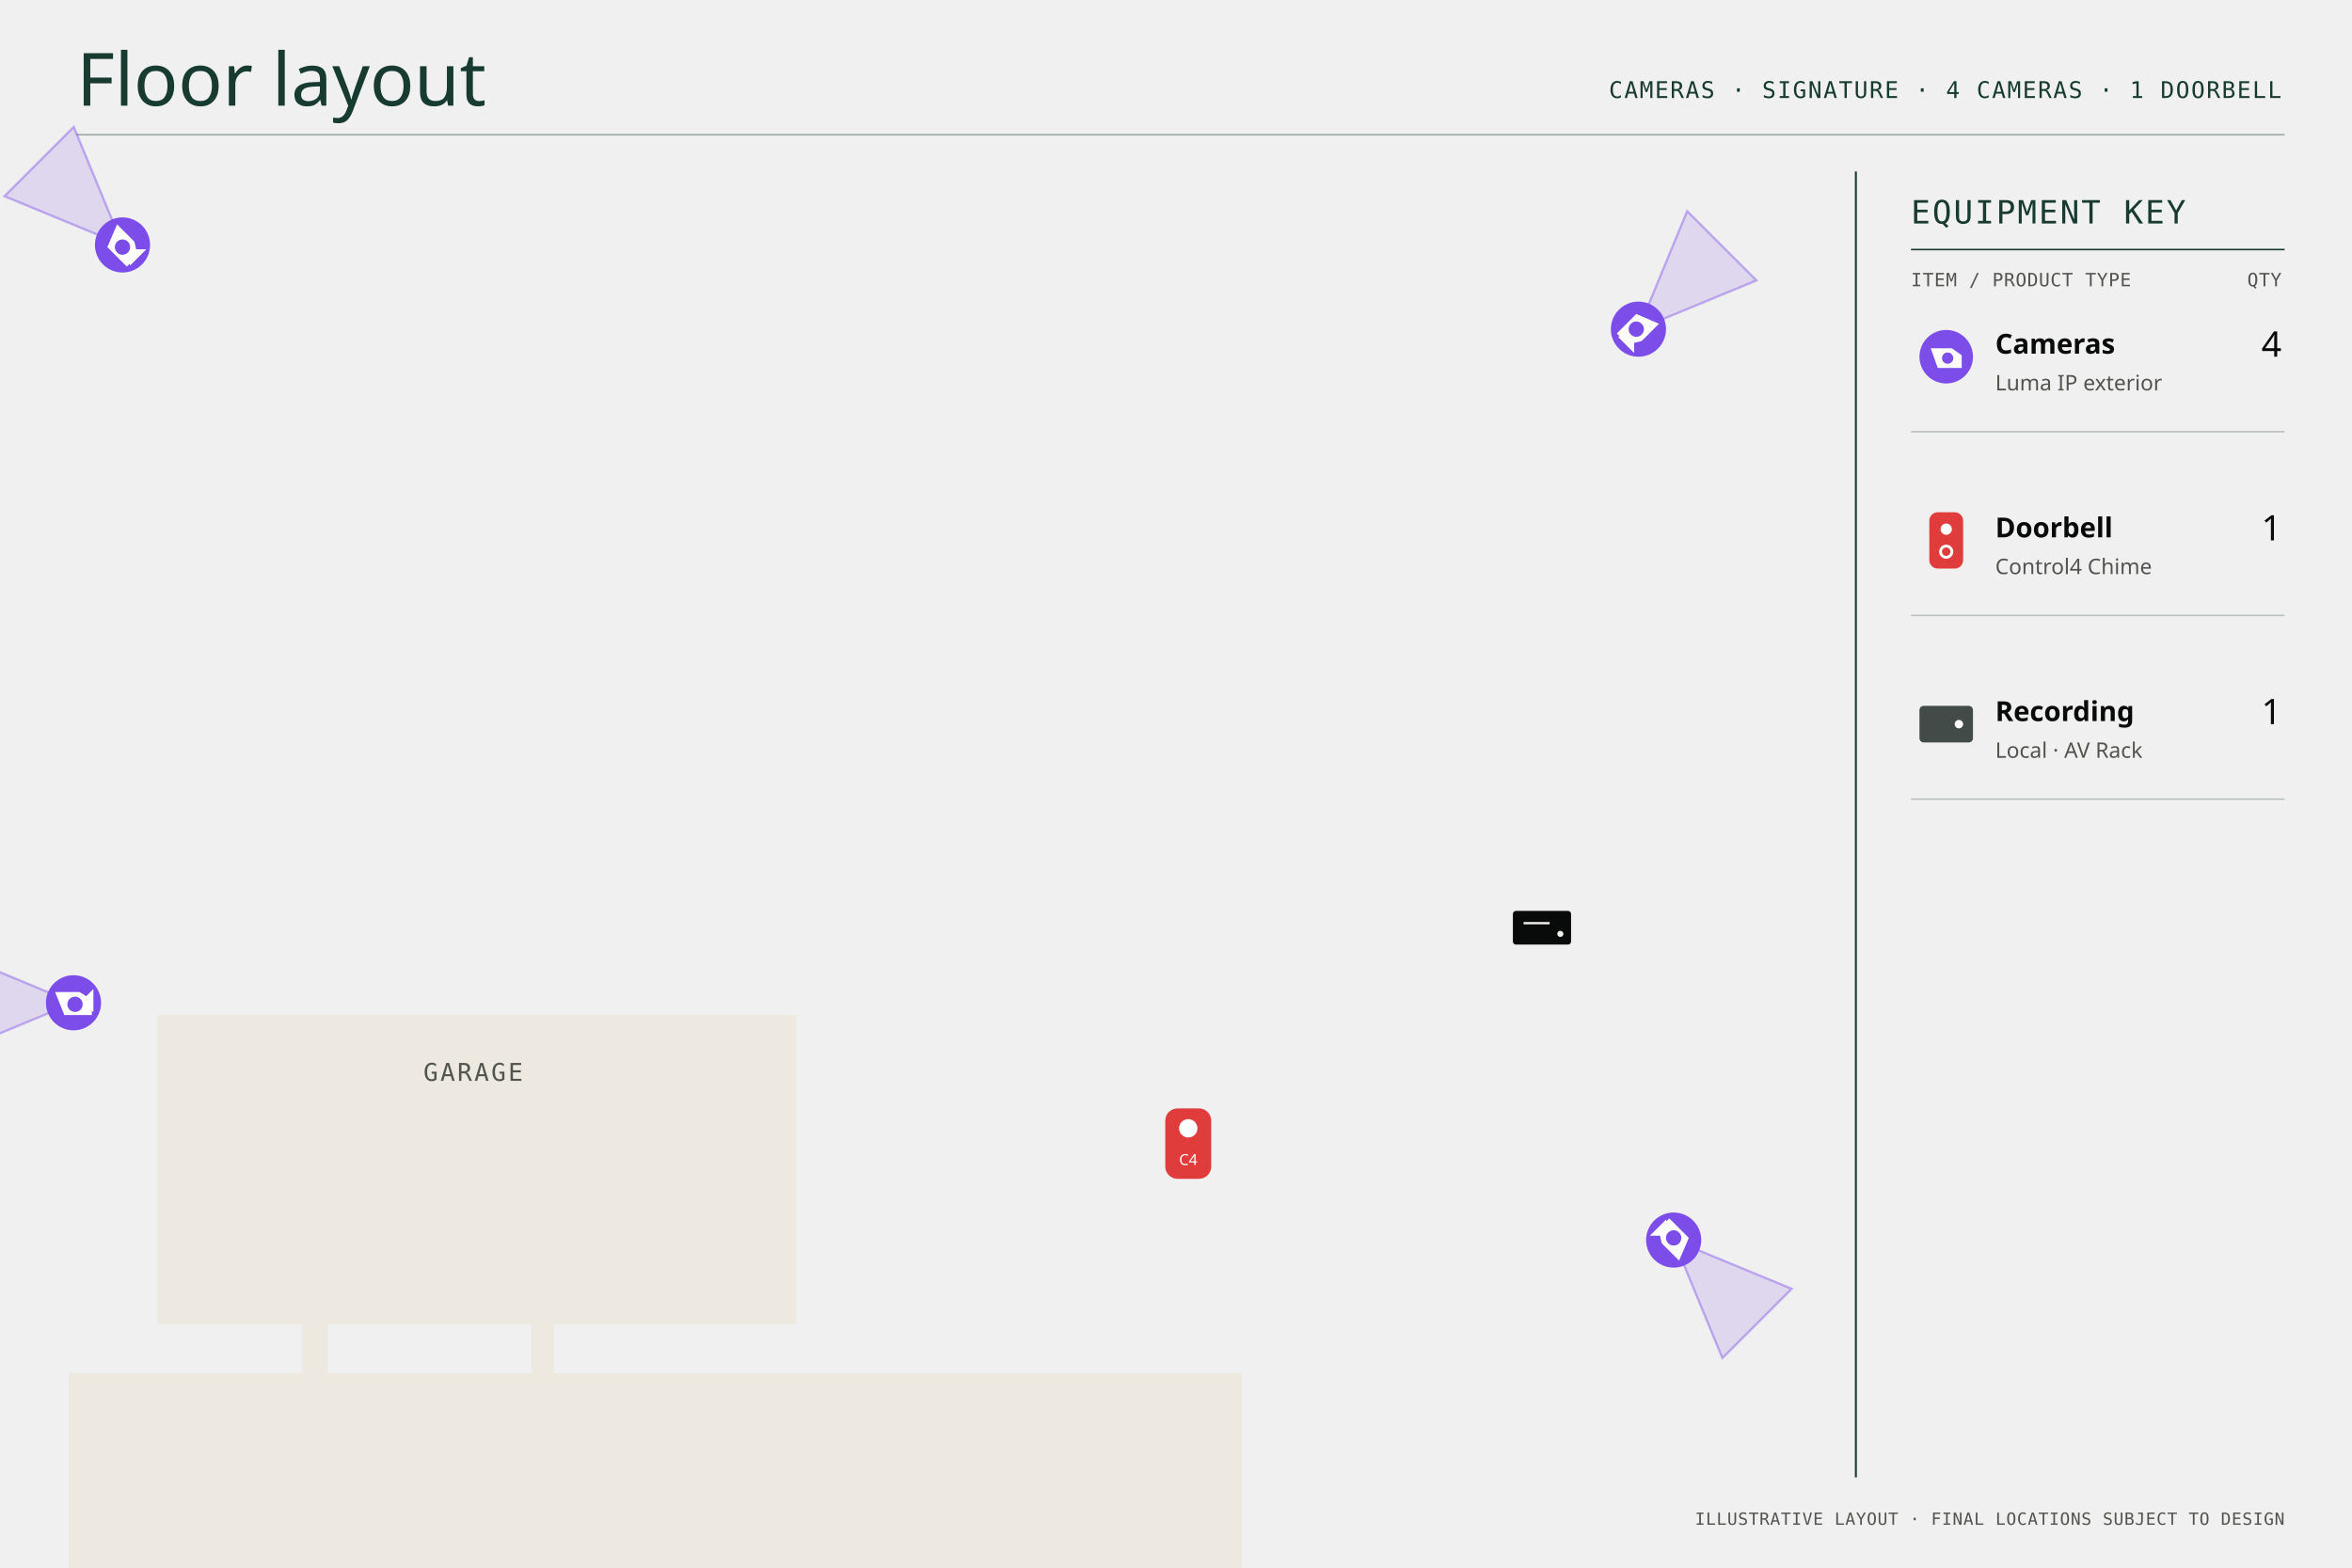
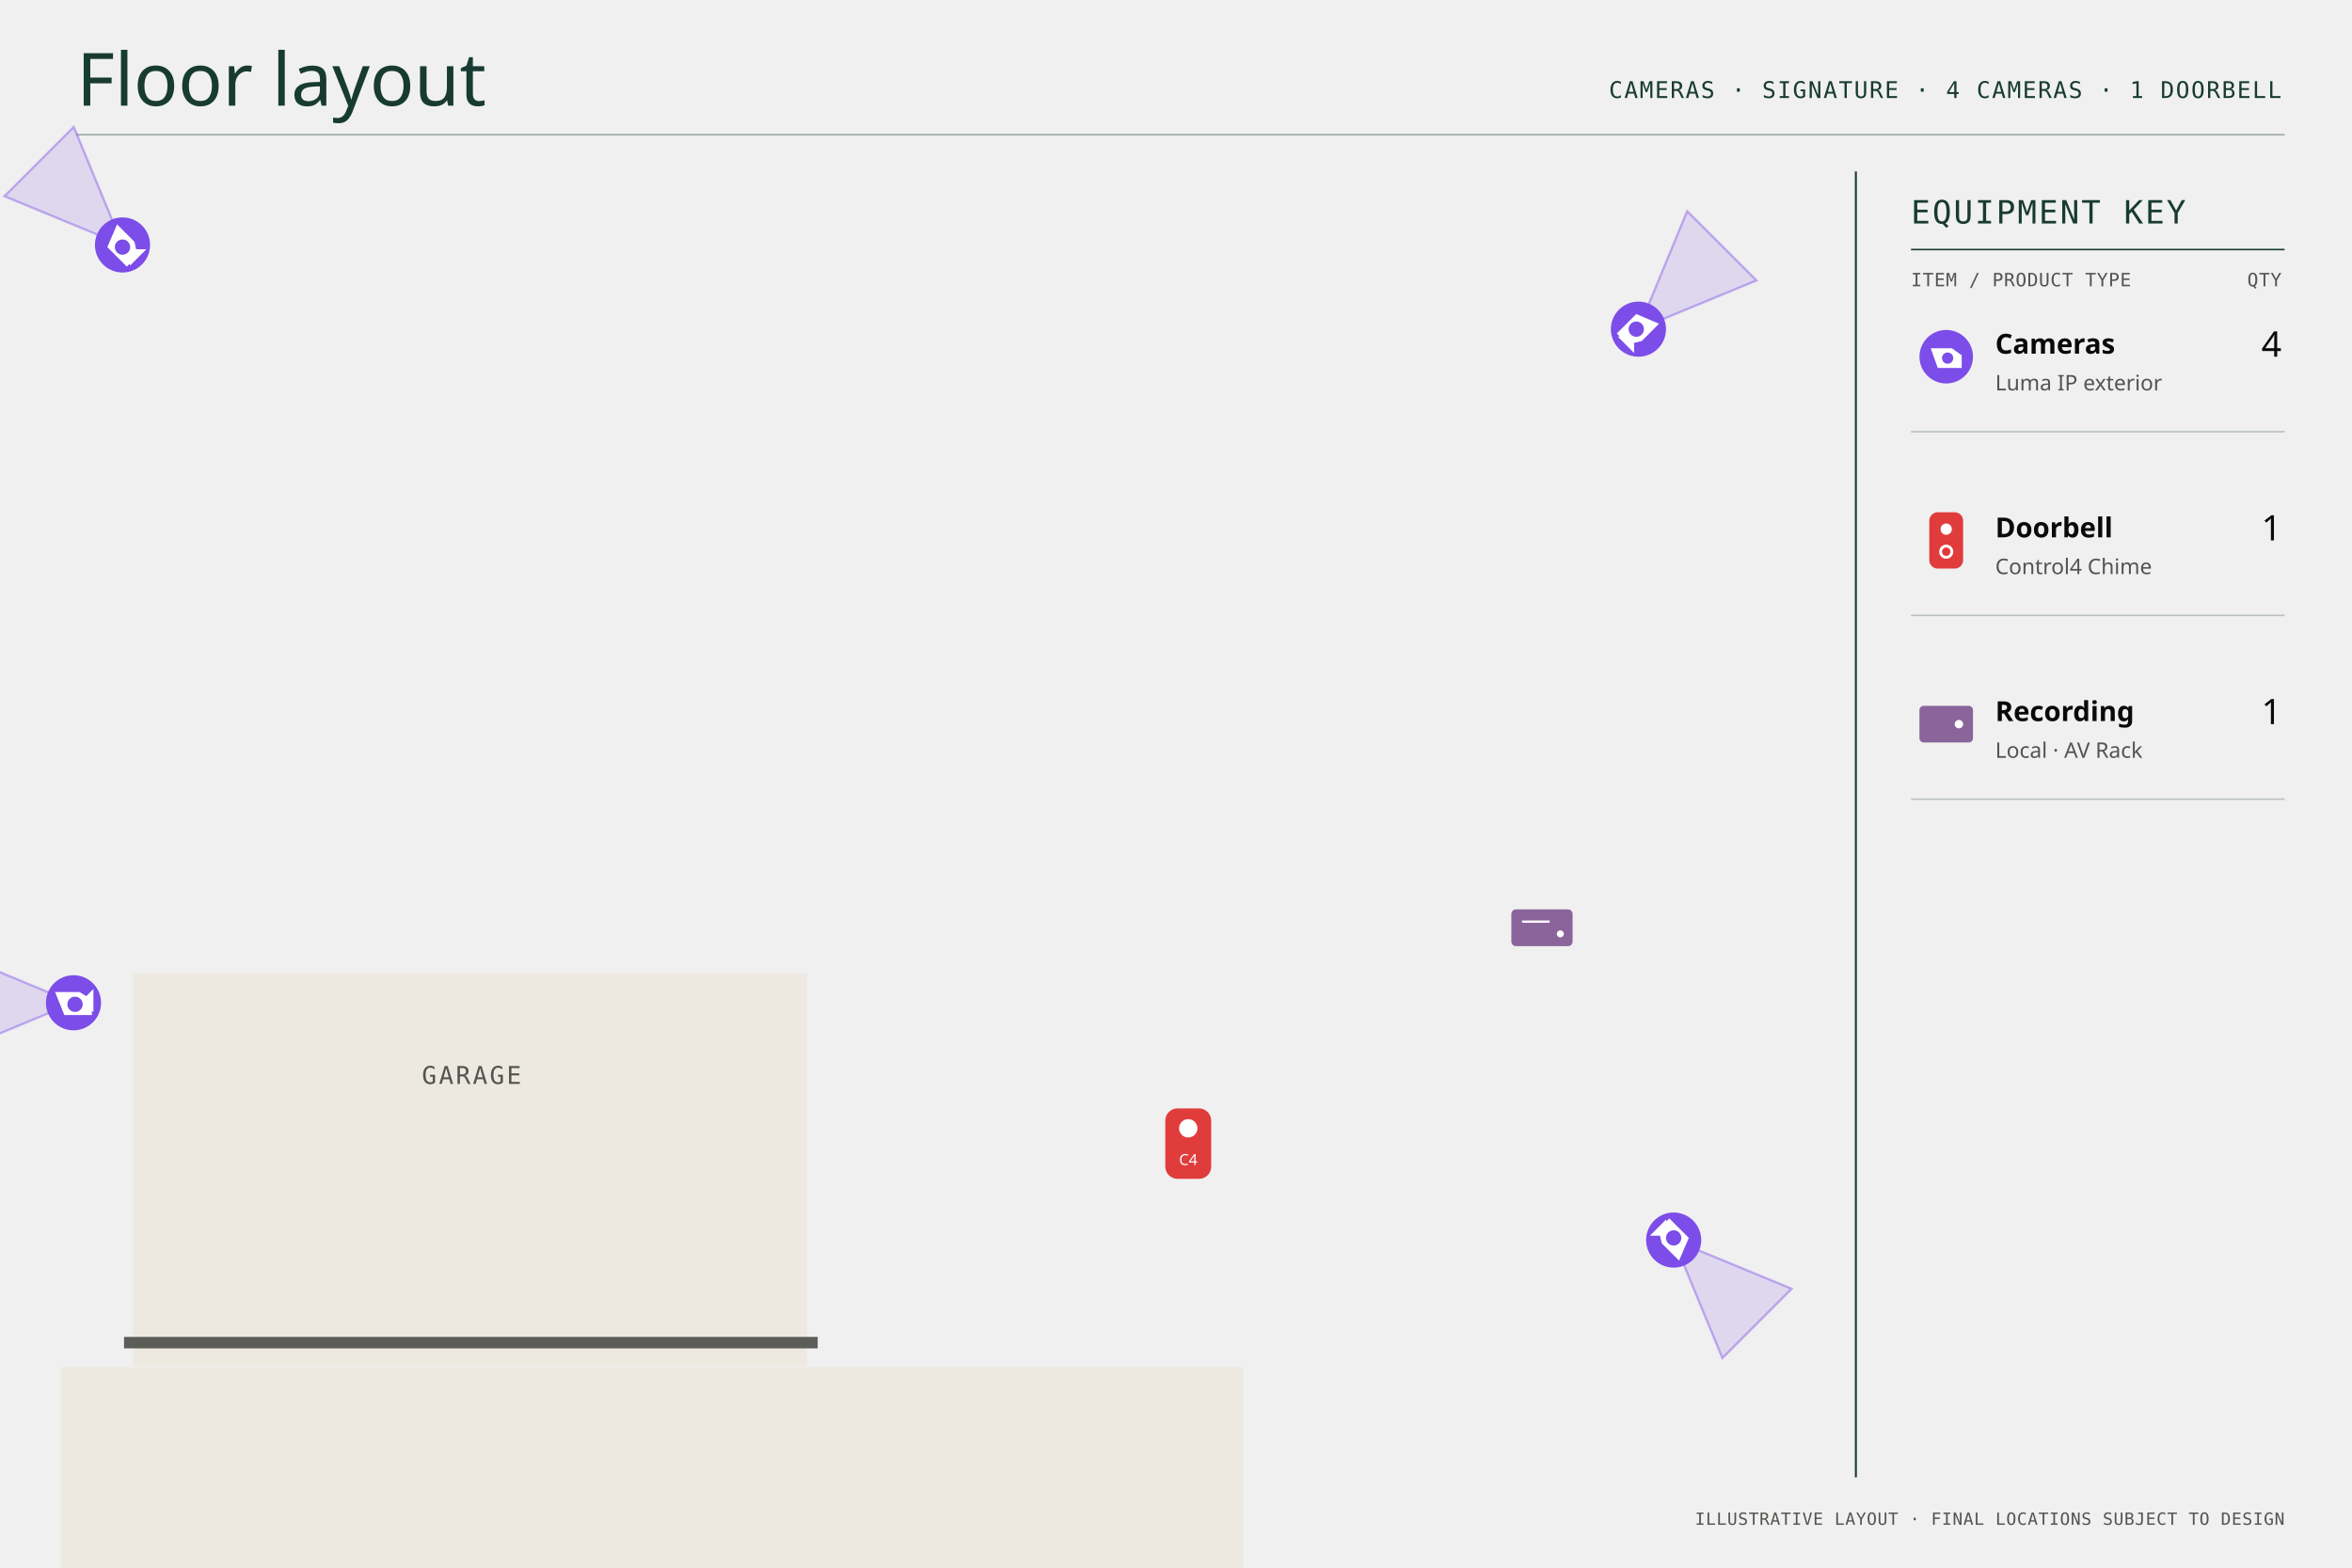
<svg xmlns="http://www.w3.org/2000/svg" viewBox="0 0 1536 1024" width="1536" height="1024" role="img" aria-label="Cameras Signature floor layout and equipment key">
  <text x="50" y="69" fill="#183B31" font-family="Schibsted Grotesk,sans-serif" font-size="48">Floor layout</text>
  <text x="1490" y="64" fill="#183B31" font-family="IBM Plex Mono,monospace" font-size="15" letter-spacing=".065em" text-anchor="end">CAMERAS · SIGNATURE · 4 CAMERAS · 1 DOORBELL</text>
  <line x1="50" y1="88" x2="1492" y2="88" stroke="#9DA7A3" stroke-width="1" />
-   <g data-pradera-architectural-cleanup="garage">
-     <rect x="103" y="663" width="417" height="202" fill="#EDE9E0" />
-     <rect x="197" y="865" width="17" height="32" fill="#EDE9E0" />
-     <rect x="347" y="865" width="15" height="32" fill="#EDE9E0" />
-     <rect x="45" y="897" width="766" height="127" fill="#EDE9E0" />
-     <text x="309" y="706" font-family="IBM Plex Mono,monospace" font-size="16" font-weight="500" letter-spacing=".09em" fill="#51544F" text-anchor="middle">GARAGE</text>
+   <g data-pradera-architectural-cleanup="garage" aria-label="Open garage architectural reference">
+     <rect x="87" y="636" width="440" height="256" fill="#EDE9E0" />
+     <rect x="40" y="893" width="772" height="131" fill="#EDE9E0" />
+     <line x1="81" y1="877" x2="534" y2="877" stroke="#5B5D58" stroke-width="7.5" />
+     <text x="308" y="708" fill="#51544F" text-anchor="middle" font-family="IBM Plex Mono,monospace" font-size="16" font-weight="500" letter-spacing=".09em">GARAGE</text>
  </g>
  <g transform="translate(80,160) rotate(45)">
    <path d="M0 0L-77 -32L-77 32Z" fill="#7C4DE8" fill-opacity=".15" stroke="#7C4DE8" stroke-opacity=".42" stroke-width="1.5" />
    <circle r="18" fill="#7C4DE8" />
    <path d="M-12 -7h16l8 5v10h-18z" fill="white" />
    <circle cx="1" cy="1" r="5" fill="#7C4DE8" />
    <path d="M8 -4l5 -5v15l-5 -3" fill="white" />
  </g>
  <g transform="translate(1070,215) rotate(135)">
    <path d="M0 0L-77 -32L-77 32Z" fill="#7C4DE8" fill-opacity=".15" stroke="#7C4DE8" stroke-opacity=".42" stroke-width="1.5" />
    <circle r="18" fill="#7C4DE8" />
    <path d="M-12 -7h16l8 5v10h-18z" fill="white" />
    <circle cx="1" cy="1" r="5" fill="#7C4DE8" />
    <path d="M8 -4l5 -5v15l-5 -3" fill="white" />
  </g>
  <g transform="translate(48,655) rotate(0)">
    <path d="M0 0L-77 -32L-77 32Z" fill="#7C4DE8" fill-opacity=".15" stroke="#7C4DE8" stroke-opacity=".42" stroke-width="1.5" />
    <circle r="18" fill="#7C4DE8" />
    <path d="M-12 -7h16l8 5v10h-18z" fill="white" />
    <circle cx="1" cy="1" r="5" fill="#7C4DE8" />
    <path d="M8 -4l5 -5v15l-5 -3" fill="white" />
  </g>
  <g transform="translate(1093,810) rotate(-135)">
    <path d="M0 0L-77 -32L-77 32Z" fill="#7C4DE8" fill-opacity=".15" stroke="#7C4DE8" stroke-opacity=".42" stroke-width="1.5" />
    <circle r="18" fill="#7C4DE8" />
    <path d="M-12 -7h16l8 5v10h-18z" fill="white" />
    <circle cx="1" cy="1" r="5" fill="#7C4DE8" />
    <path d="M8 -4l5 -5v15l-5 -3" fill="white" />
  </g>
  <g transform="translate(776,747)">
    <rect x="-15" y="-23" width="30" height="46" rx="8" fill="#E03C3C" />
    <circle cy="-10" r="6" fill="white" />
    <text x="0" y="14" fill="white" font-family="Instrument Sans,sans-serif" font-size="10" text-anchor="middle">C4</text>
  </g>
  <g transform="translate(1007,606)" aria-label="recorder in mechanical room">
-     <rect x="-19" y="-11" width="38" height="22" rx="2" fill="#090B0A" />
-     <path d="M-12 -3H5" stroke="#F1F0EB" stroke-width="1.5" />
-     <circle cx="12" cy="4" r="2" fill="#F1F0EB" />
+     <rect x="-20" y="-12" width="40" height="24" rx="3" fill="#8A649B" />
+     <path d="M-13 -4H5" stroke="#FFF" stroke-width="1.5" />
+     <circle cx="12" cy="4" r="2.3" fill="#FFF" />
  </g>
  <line x1="1212" y1="112" x2="1212" y2="965" stroke="#183B31" stroke-width="1.3" />
  <text x="1248" y="146" fill="#183B31" font-family="IBM Plex Mono,monospace" font-size="21" letter-spacing=".06em">EQUIPMENT KEY</text>
  <line x1="1248" y1="163" x2="1492" y2="163" stroke="#183B31" stroke-width="1" />
  <text x="1248" y="187" fill="#51544F" font-family="IBM Plex Mono,monospace" font-size="12" letter-spacing=".03em">ITEM / PRODUCT TYPE</text>
  <text x="1490" y="187" fill="#51544F" font-family="IBM Plex Mono,monospace" font-size="12" letter-spacing=".03em" text-anchor="end">QTY</text>
  <g transform="translate(1271,233) scale(0.92)">
    <circle r="19" fill="#7C4DE8" />
    <path d="M-11 -6h15l7 5v9h-17z" fill="white" />
    <circle cx="1" cy="1" r="4" fill="#7C4DE8" />
  </g>
  <text x="1303" y="231" fill="#090B0A" font-family="Instrument Sans,sans-serif" font-size="18" font-weight="600">Cameras</text>
  <text x="1303" y="255" fill="#51544F" font-family="Instrument Sans,sans-serif" font-size="14">Luma IP exterior</text>
  <text x="1490" y="233" fill="#090B0A" font-family="Instrument Sans,sans-serif" font-size="23" text-anchor="end">4</text>
  <line x1="1248" y1="282" x2="1492" y2="282" stroke="#B8C1BC" stroke-width="1" />
  <g transform="translate(1271,353) scale(0.92)">
    <rect x="-12" y="-20" width="24" height="40" rx="6" fill="#E03C3C" />
    <circle cy="-8" r="4" fill="white" />
    <circle cy="8" r="4" fill="none" stroke="white" stroke-width="2" />
  </g>
  <text x="1303" y="351" fill="#090B0A" font-family="Instrument Sans,sans-serif" font-size="18" font-weight="600">Doorbell</text>
  <text x="1303" y="375" fill="#51544F" font-family="Instrument Sans,sans-serif" font-size="14">Control4 Chime</text>
  <text x="1490" y="353" fill="#090B0A" font-family="Instrument Sans,sans-serif" font-size="23" text-anchor="end">1</text>
  <line x1="1248" y1="402" x2="1492" y2="402" stroke="#B8C1BC" stroke-width="1" />
  <g transform="translate(1271,473) scale(0.92)">
-     <rect x="-19" y="-13" width="38" height="26" rx="3" fill="#434B48" />
+     <rect x="-19" y="-13" width="38" height="26" rx="3" fill="#8A649B" />
    <circle cx="9" cy="0" r="3" fill="white" />
  </g>
  <text x="1303" y="471" fill="#090B0A" font-family="Instrument Sans,sans-serif" font-size="18" font-weight="600">Recording</text>
  <text x="1303" y="495" fill="#51544F" font-family="Instrument Sans,sans-serif" font-size="14">Local · AV Rack</text>
  <text x="1490" y="473" fill="#090B0A" font-family="Instrument Sans,sans-serif" font-size="23" text-anchor="end">1</text>
  <line x1="1248" y1="522" x2="1492" y2="522" stroke="#B8C1BC" stroke-width="1" />
  <text x="1492" y="996" fill="#51544F" font-family="IBM Plex Mono,monospace" font-size="11" letter-spacing=".035em" text-anchor="end">ILLUSTRATIVE LAYOUT · FINAL LOCATIONS SUBJECT TO DESIGN</text>
</svg>
